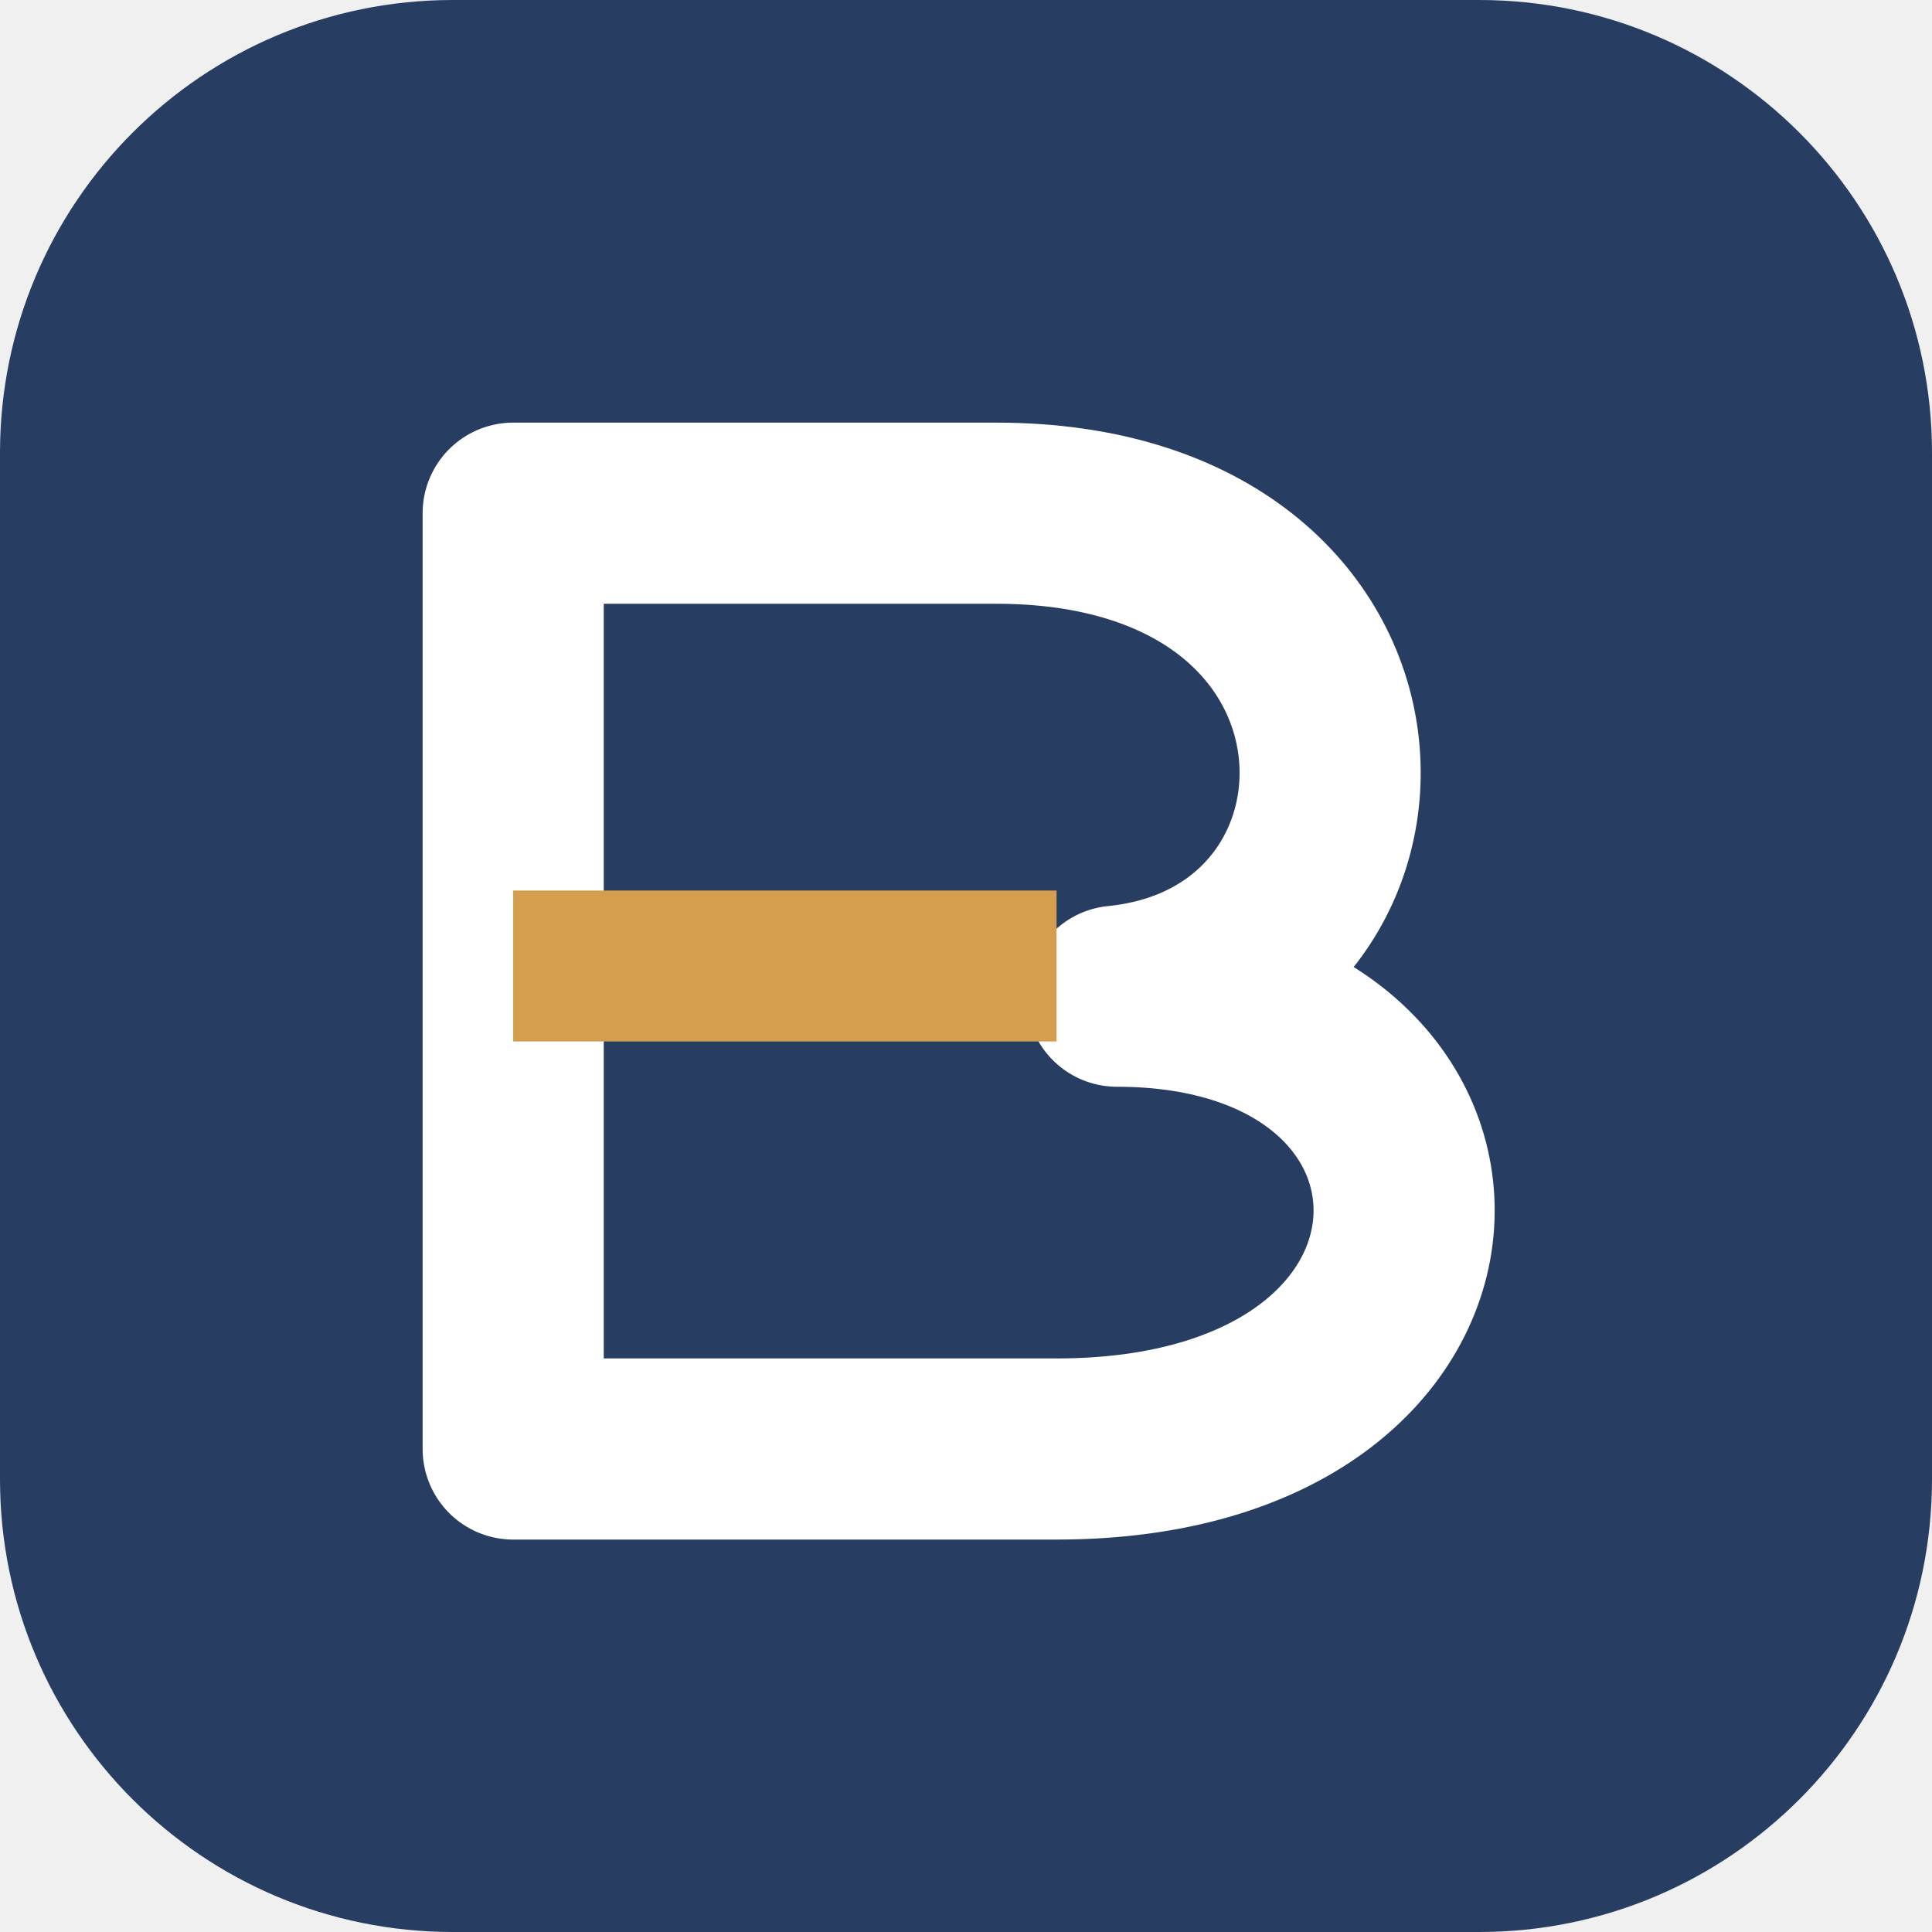
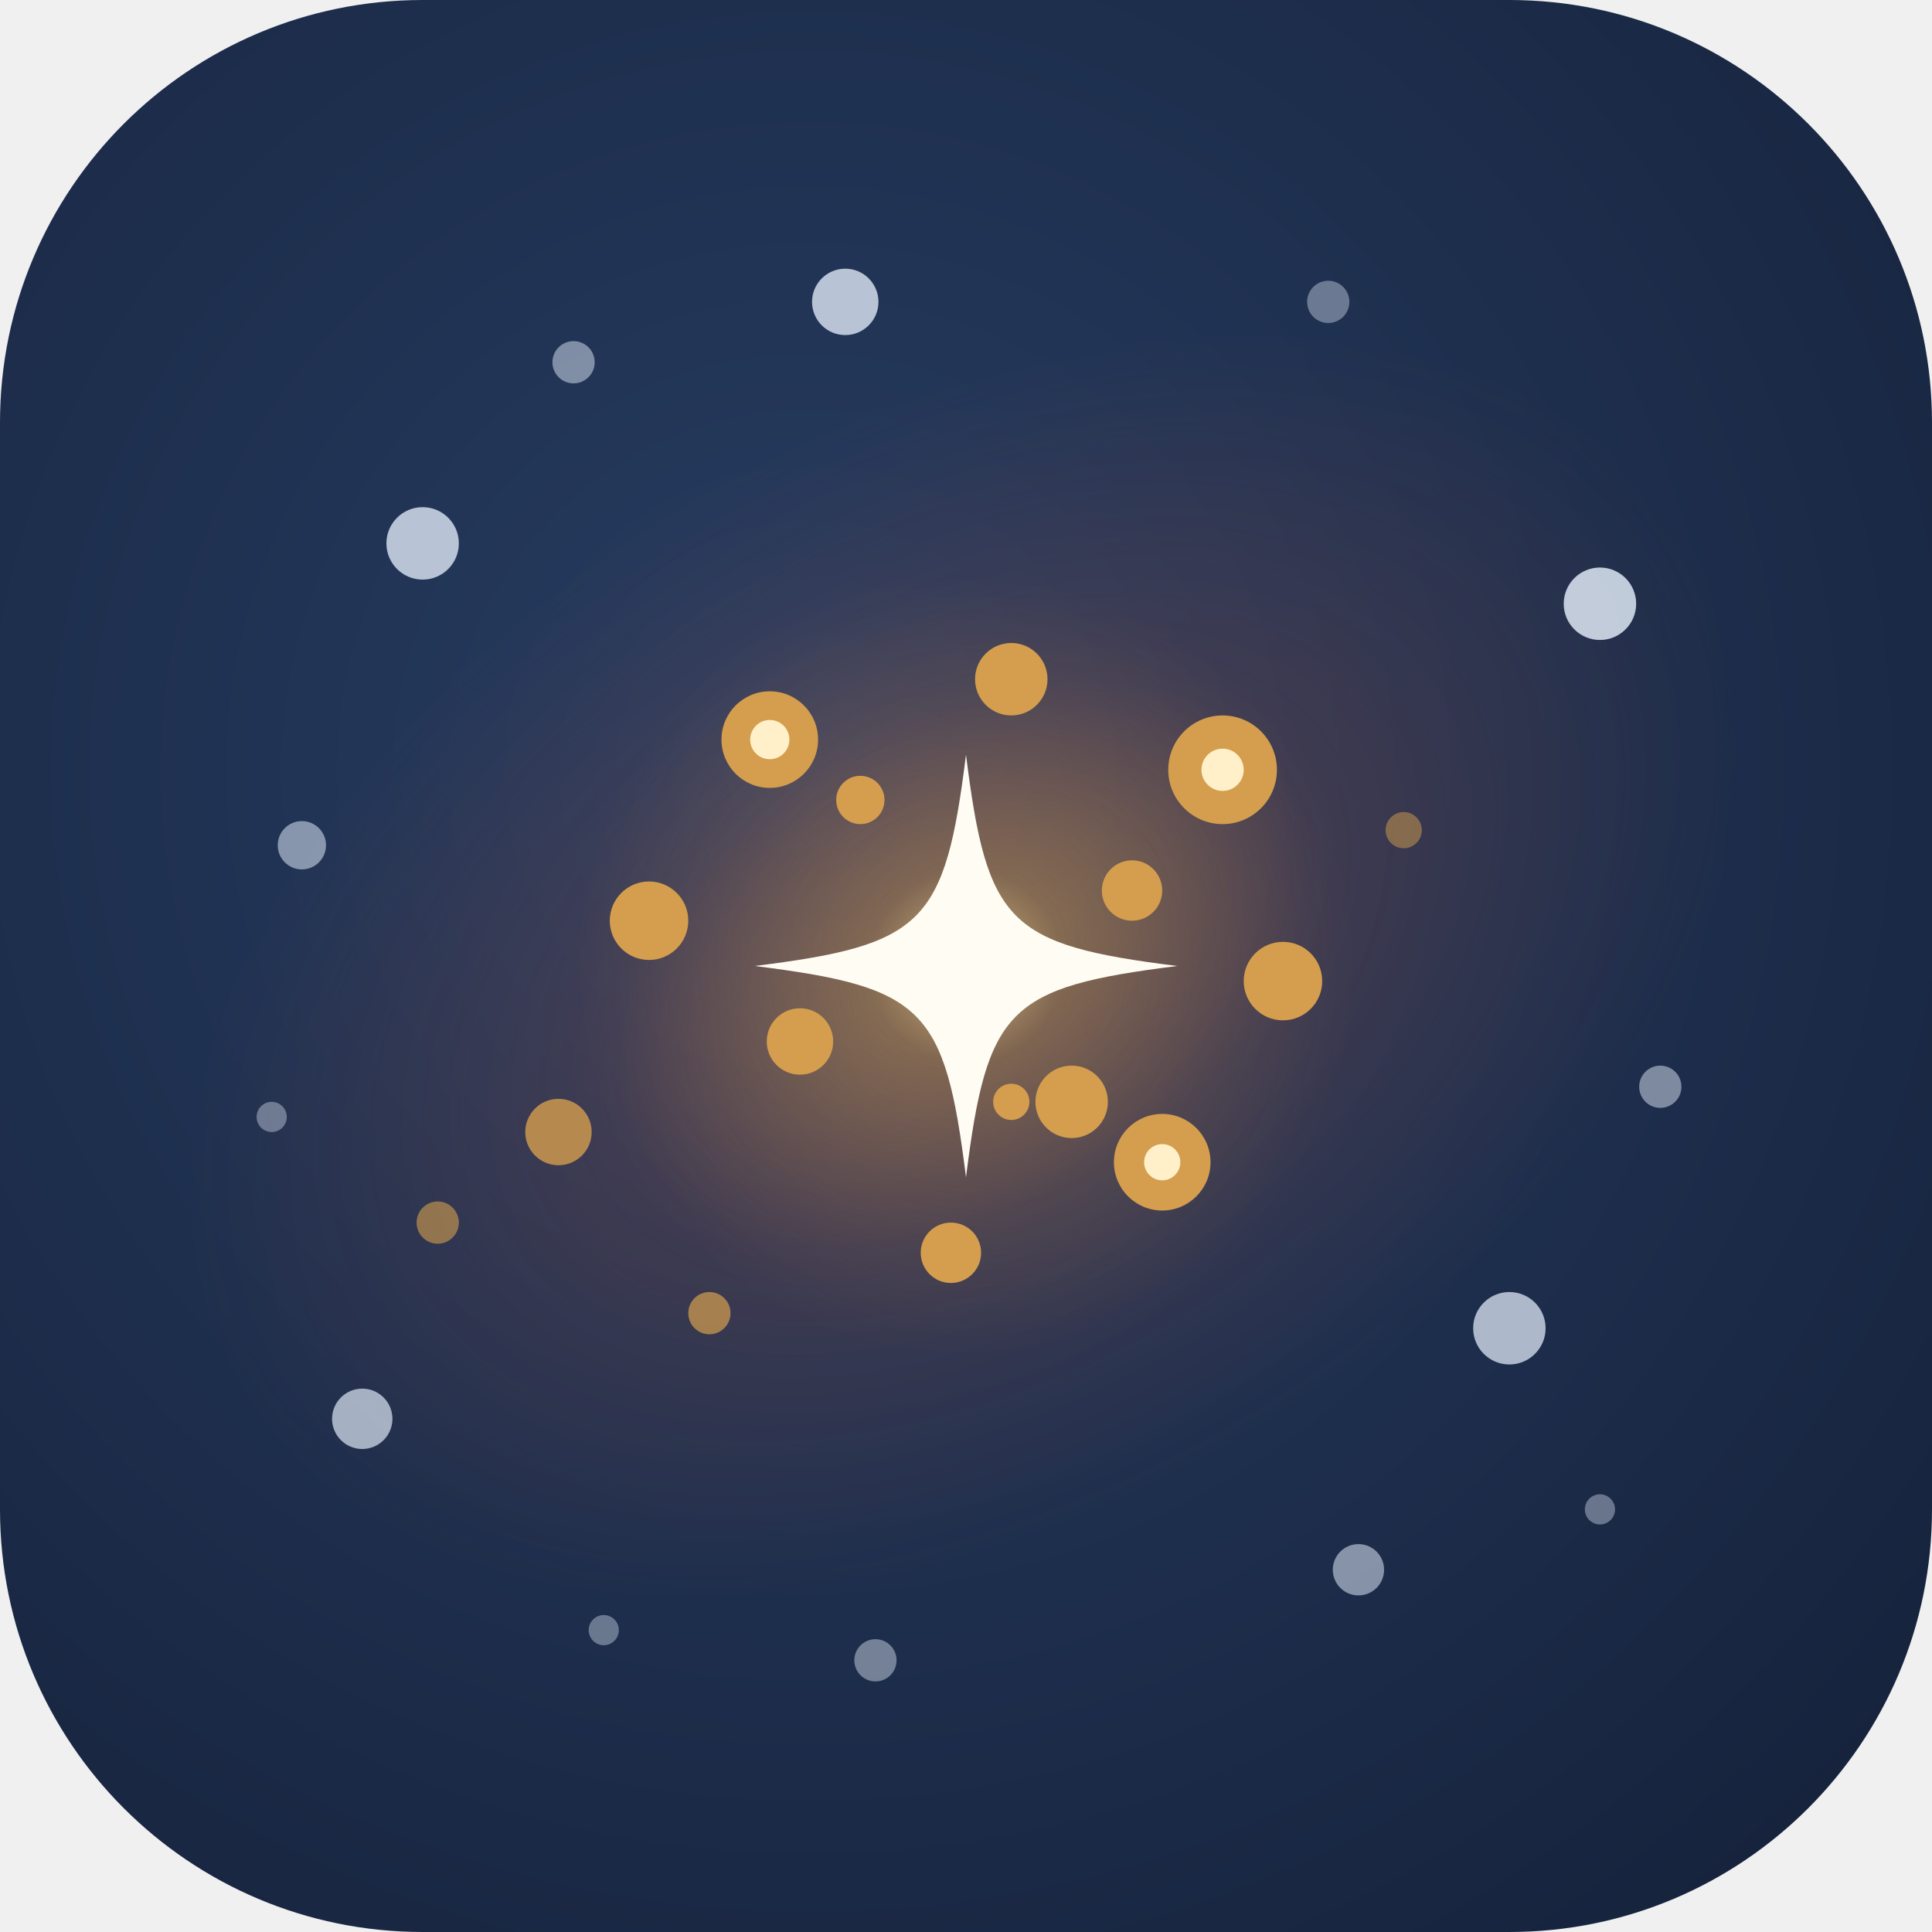
<svg xmlns="http://www.w3.org/2000/svg" viewBox="0 0 64 64">
-   <rect width="64" height="64" rx="15" fill="#273D62" />
-   <path d="M17 17h16c14 0 14 15 4 16 13 0 13 15-2 15H17z" fill="none" stroke="#fff" stroke-width="6" stroke-linejoin="round" />
-   <path d="M17 32h18" stroke="#D49E4E" stroke-width="5" />
+   <defs>
+     <radialGradient id="night" cx=".42" cy=".4" r=".8">
+       <stop stop-color="#273D62" />
+       <stop offset="1" stop-color="#15213A" />
+     </radialGradient>
+     <radialGradient id="stardust">
+       <stop stop-color="#D49E4E" stop-opacity=".5" />
+       <stop offset=".45" stop-color="#DA5D36" stop-opacity=".16" />
+       <stop offset="1" stop-color="#DA5D36" stop-opacity="0" />
+     </radialGradient>
+     <radialGradient id="glow">
+       <stop stop-color="#FFF1CE" stop-opacity=".7" />
+       <stop offset=".25" stop-color="#D49E4E" stop-opacity=".23" />
+       <stop offset="1" stop-color="#D49E4E" stop-opacity="0" />
+     </radialGradient>
+   </defs>
+   <rect width="64" height="64" rx="14" fill="url(#night)" />
+   <ellipse cx="32" cy="32" rx="28" ry="18" transform="rotate(-30 32 32)" fill="url(#stardust)" />
+   <circle cx="32" cy="32" r="13" fill="url(#glow)" />
+   <g fill="#DDE7F5">
+     <circle cx="10" cy="28" r=".8" opacity=".55" />
+     <circle cx="12" cy="47" r="1" opacity=".7" />
+     <circle cx="19" cy="12" r=".7" opacity=".5" />
+     <circle cx="28" cy="10" r="1.1" opacity=".8" />
+     <circle cx="44" cy="10" r=".7" opacity=".4" />
+     <circle cx="53" cy="20" r="1.2" opacity=".85" />
+     <circle cx="55" cy="36" r=".7" opacity=".5" />
+     <circle cx="45" cy="52" r=".85" opacity=".55" />
+     <circle cx="29" cy="55" r=".7" opacity=".45" />
+     <circle cx="9" cy="37" r=".5" opacity=".4" />
+     <circle cx="20" cy="54" r=".5" opacity=".4" />
+     <circle cx="53" cy="50" r=".5" opacity=".4" />
+   </g>
+   <g fill="#D49E4E" transform="translate(-1.5 .5)">
+     <circle cx="16" cy="40" r=".7" opacity=".6" />
+     <circle cx="20" cy="37" r="1.1" opacity=".8" />
+     <circle cx="23" cy="30" r="1.3" />
+     <circle cx="27" cy="24" r="1.6" />
+     <circle cx="35" cy="22" r="1.2" />
+     <circle cx="42" cy="25" r="1.8" />
+     <circle cx="44" cy="32" r="1.3" />
+     <circle cx="40" cy="38" r="1.6" />
+     <circle cx="33" cy="41" r="1" />
+     <circle cx="25" cy="43" r=".7" opacity=".7" />
+     <circle cx="30" cy="26" r=".8" />
+     <circle cx="39" cy="29" r="1" />
+     <circle cx="28" cy="34" r="1.1" />
+     <circle cx="37" cy="36" r="1.2" />
+     <circle cx="35" cy="36" r=".6" />
+     <circle cx="48" cy="27" r=".6" opacity=".5" />
+   </g>
+   <g fill="#FFF0CA" transform="translate(-1.5 .5)">
+     <circle cx="27" cy="24" r=".65" />
+     <circle cx="42" cy="25" r=".7" />
+     <circle cx="40" cy="38" r=".6" />
+   </g>
+   <path d="M32 25C32.7 30.6 33.4 31.3 39 32C33.4 32.7 32.7 33.4 32 39     C31.3 33.4 30.6 32.7 25 32C30.6 31.3 31.3 30.6 32 25Z" fill="#FFFCF3" />
+   <circle cx="14" cy="18" r="1.2" fill="#DDE7F5" opacity=".8" />
+   <circle cx="50" cy="44" r="1.2" fill="#DDE7F5" opacity=".75" />
</svg>
